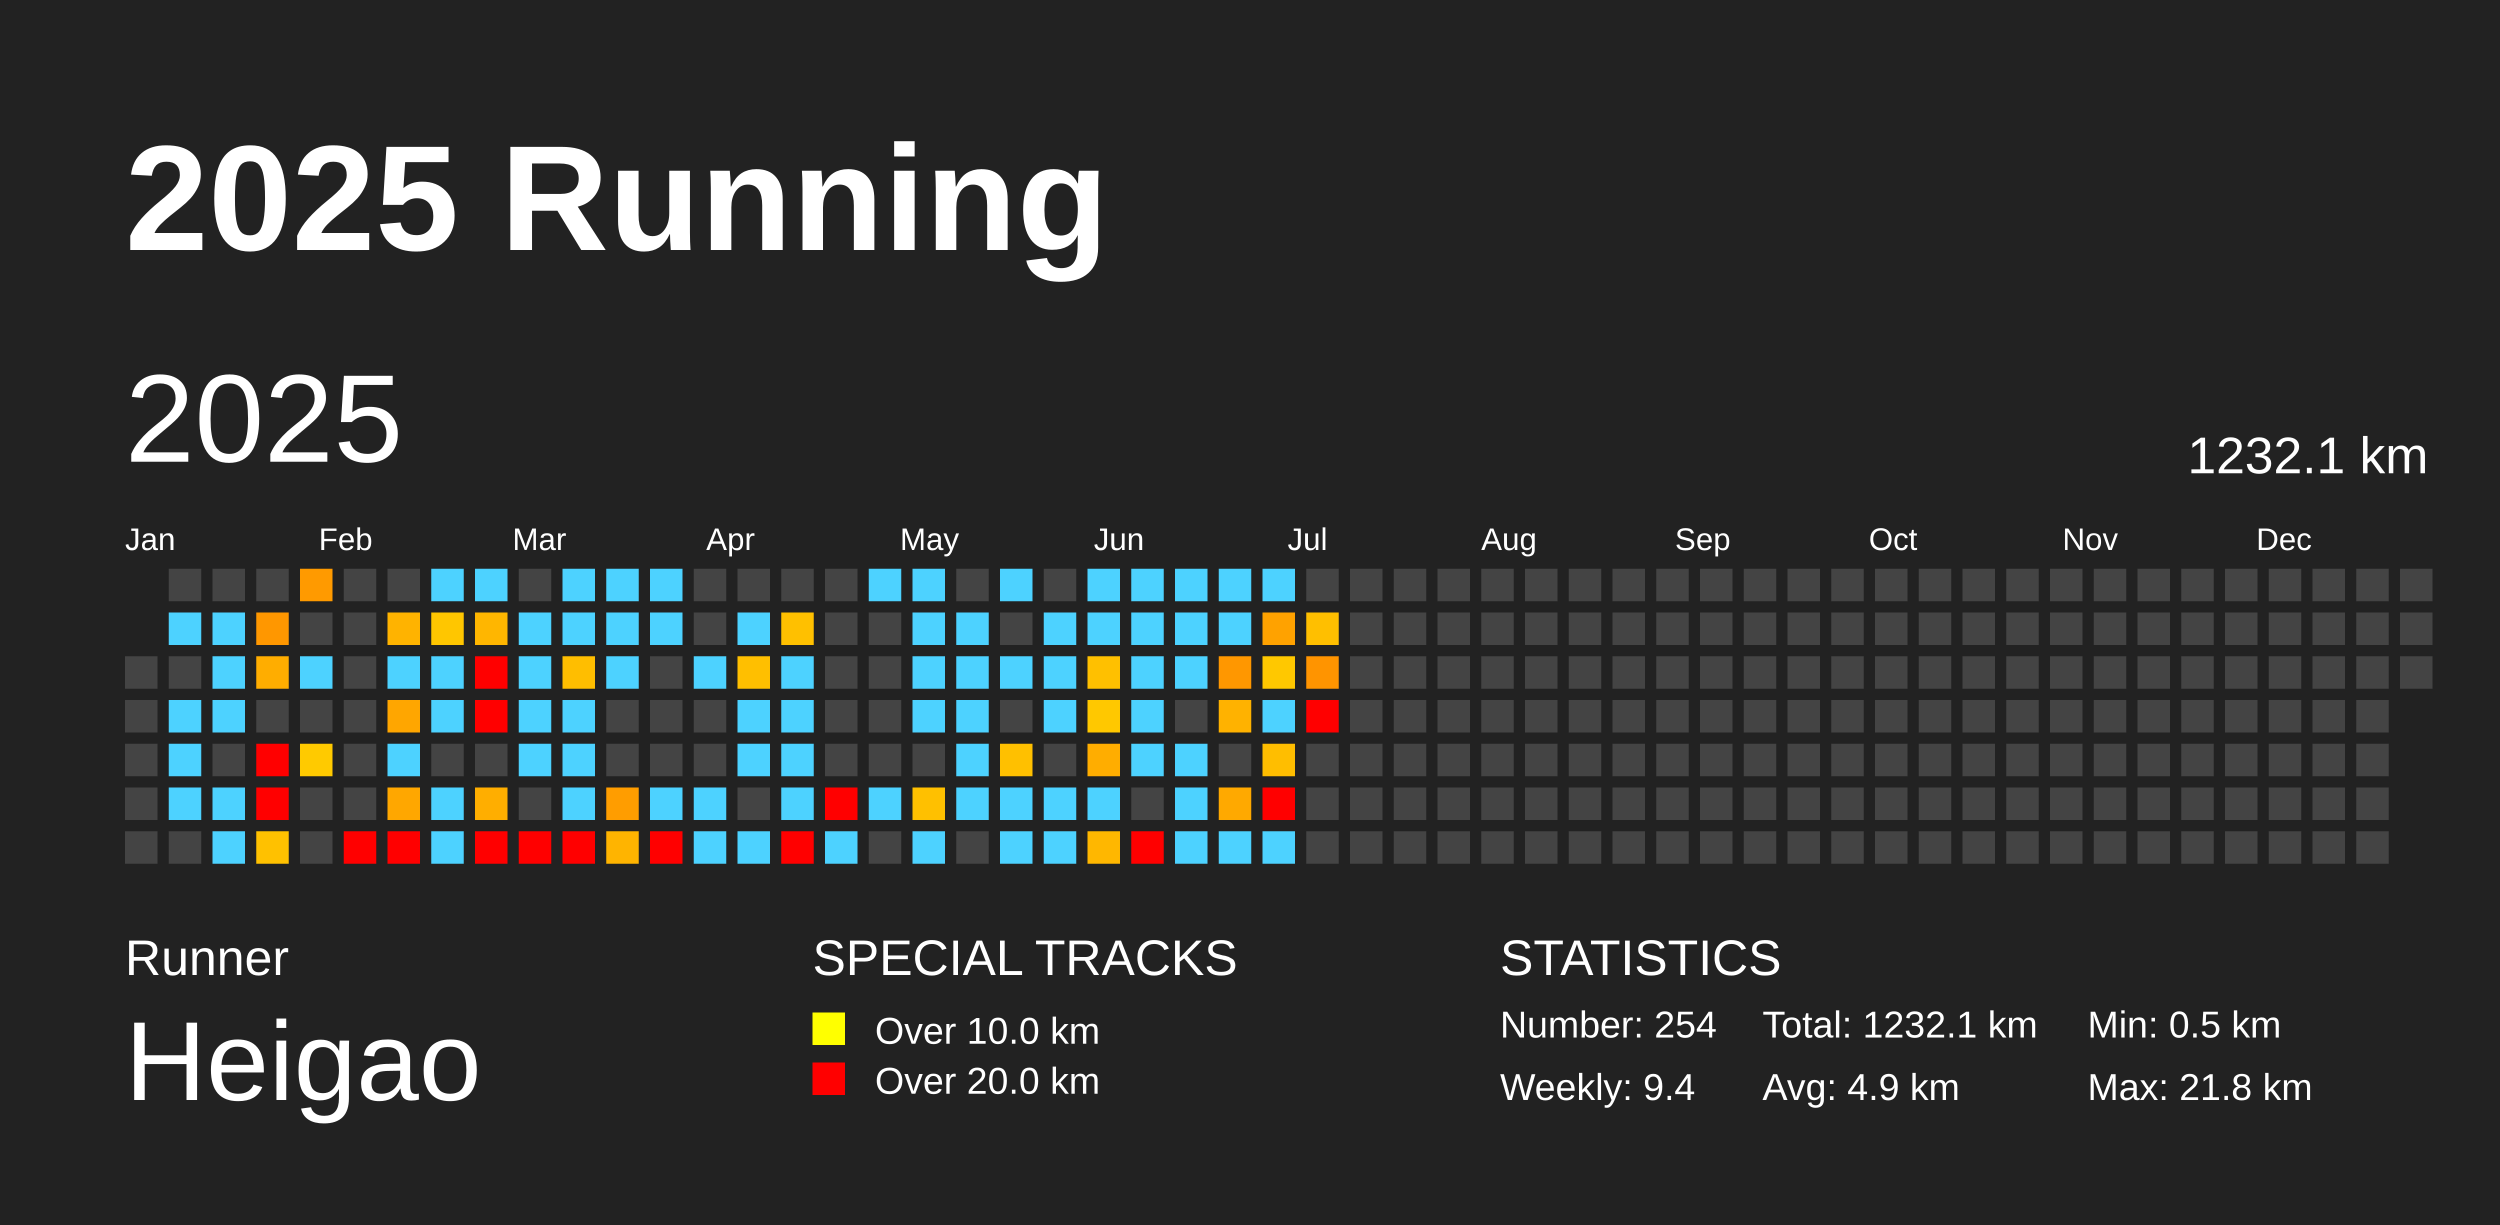
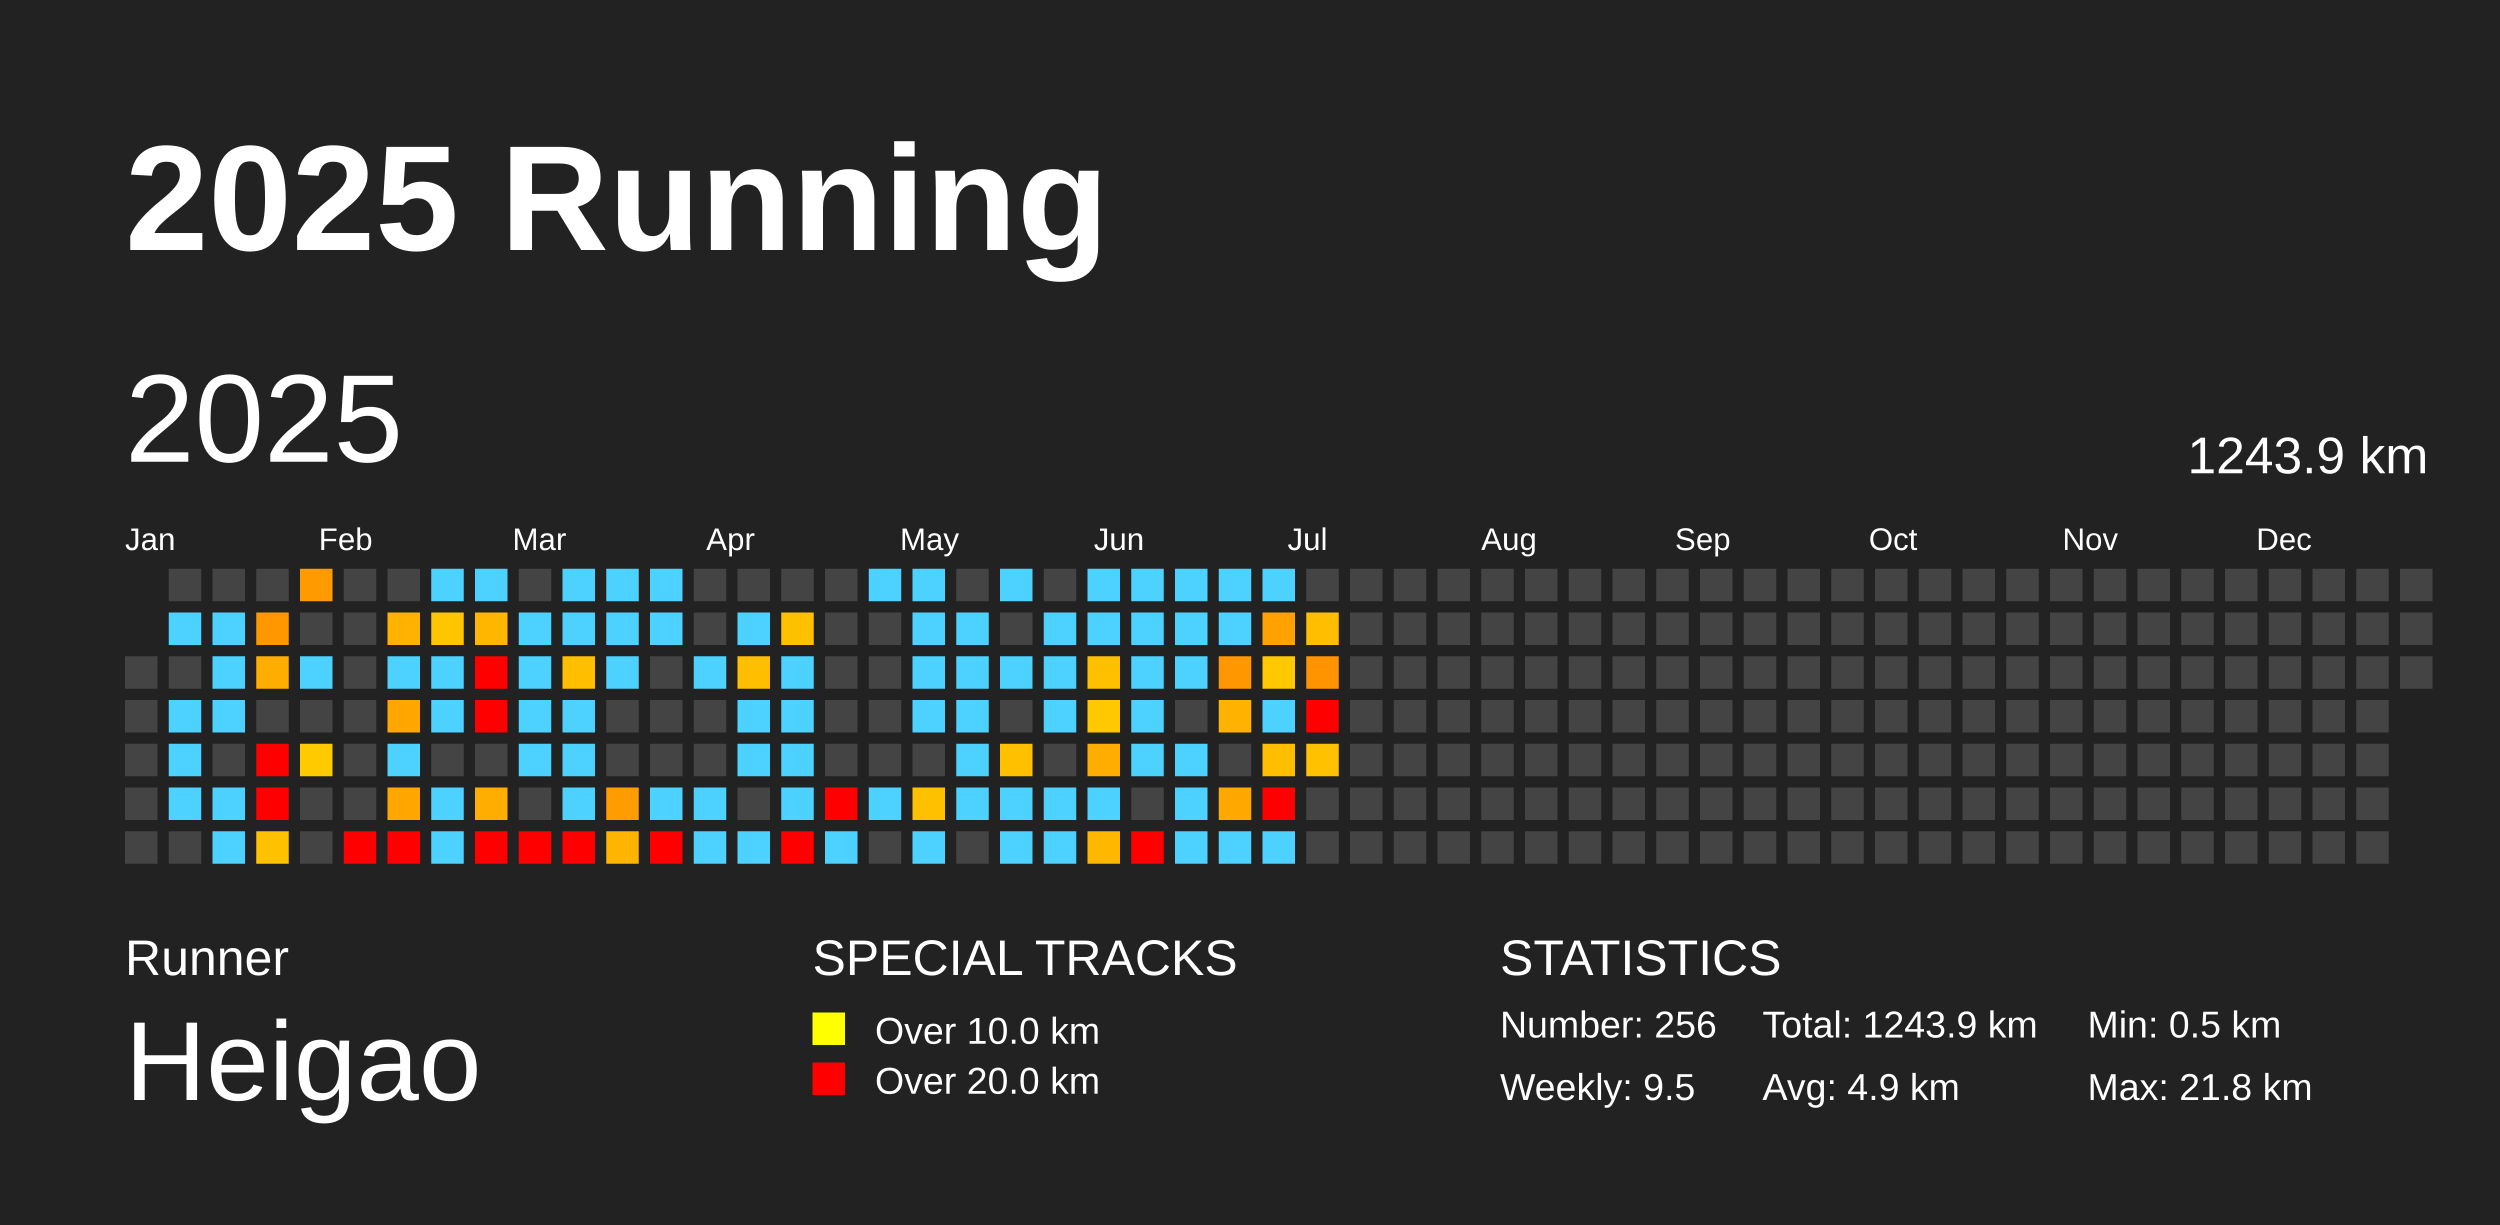
<svg xmlns="http://www.w3.org/2000/svg" baseProfile="full" height="98mm" version="1.1" viewBox="0,0,200,98" width="200mm">
  <defs />
  <rect fill="#222222" height="98" width="200" x="0" y="0" />
  <text fill="#FFFFFF" style="font-size:12px; font-family:Arial; font-weight:bold;" x="10" y="20">2025 Running</text>
  <text fill="#FFFFFF" style="font-size:4px; font-family:Arial" x="10" y="78">Runner</text>
  <text fill="#FFFFFF" style="font-size:9px; font-family:Arial" x="10" y="88">Heigao</text>
  <text fill="#FFFFFF" style="font-size:4px; font-family:Arial" x="65" y="78">SPECIAL TRACKS</text>
  <rect fill="yellow" height="2.6" width="2.6" x="65" y="81" />
  <text fill="#FFFFFF" style="font-size:3px; font-family:Arial" x="70" y="83.5">Over 10.0 km</text>
  <rect fill="red" height="2.6" width="2.6" x="65" y="85" />
  <text fill="#FFFFFF" style="font-size:3px; font-family:Arial" x="70" y="87.5">Over 20.0 km</text>
  <text fill="#FFFFFF" style="font-size:4px; font-family:Arial" x="120" y="78">STATISTICS</text>
-   <text fill="#FFFFFF" style="font-size:3px; font-family:Arial" x="120" y="83">Number: 254</text>
-   <text fill="#FFFFFF" style="font-size:3px; font-family:Arial" x="120" y="88">Weekly: 9.4</text>
-   <text fill="#FFFFFF" style="font-size:3px; font-family:Arial" x="141" y="83">Total: 1232.1 km</text>
+   <text fill="#FFFFFF" style="font-size:3px; font-family:Arial" x="120" y="83">Number: 256</text>
+   <text fill="#FFFFFF" style="font-size:3px; font-family:Arial" x="120" y="88">Weekly: 9.5</text>
+   <text fill="#FFFFFF" style="font-size:3px; font-family:Arial" x="141" y="83">Total: 1243.9 km</text>
  <text fill="#FFFFFF" style="font-size:3px; font-family:Arial" x="141" y="88">Avg: 4.9 km</text>
  <text fill="#FFFFFF" style="font-size:3px; font-family:Arial" x="167" y="83">Min: 0.5 km</text>
  <text fill="#FFFFFF" style="font-size:3px; font-family:Arial" x="167" y="88">Max: 21.8 km</text>
  <text dominant-baseline="hanging" fill="#FFFFFF" style="font-size:10.0px; font-family:Arial;" x="10" y="30">2025</text>
-   <text dominant-baseline="hanging" fill="#FFFFFF" style="font-size:4.125px; font-family:Arial;" x="175" y="35">1232.1 km</text>
+   <text dominant-baseline="hanging" fill="#FFFFFF" style="font-size:4.125px; font-family:Arial;" x="175" y="35">1243.9 km</text>
  <text fill="#FFFFFF" style="font-size:2.5px; font-family:Arial" x="10.0" y="44">Jan</text>
  <text fill="#FFFFFF" style="font-size:2.5px; font-family:Arial" x="25.5" y="44">Feb</text>
  <text fill="#FFFFFF" style="font-size:2.5px; font-family:Arial" x="41.0" y="44">Mar</text>
  <text fill="#FFFFFF" style="font-size:2.5px; font-family:Arial" x="56.5" y="44">Apr</text>
  <text fill="#FFFFFF" style="font-size:2.5px; font-family:Arial" x="72.0" y="44">May</text>
  <text fill="#FFFFFF" style="font-size:2.5px; font-family:Arial" x="87.5" y="44">Jun</text>
  <text fill="#FFFFFF" style="font-size:2.5px; font-family:Arial" x="103.0" y="44">Jul</text>
  <text fill="#FFFFFF" style="font-size:2.5px; font-family:Arial" x="118.5" y="44">Aug</text>
  <text fill="#FFFFFF" style="font-size:2.5px; font-family:Arial" x="134.0" y="44">Sep</text>
  <text fill="#FFFFFF" style="font-size:2.5px; font-family:Arial" x="149.5" y="44">Oct</text>
  <text fill="#FFFFFF" style="font-size:2.5px; font-family:Arial" x="165.0" y="44">Nov</text>
  <text fill="#FFFFFF" style="font-size:2.5px; font-family:Arial" x="180.5" y="44">Dec</text>
  <rect fill="#444444" height="2.6" width="2.6" x="10.0" y="52.5" />
  <rect fill="#444444" height="2.6" width="2.6" x="10.0" y="56.0" />
  <rect fill="#444444" height="2.6" width="2.6" x="10.0" y="59.5" />
  <rect fill="#444444" height="2.6" width="2.6" x="10.0" y="63.0" />
  <rect fill="#444444" height="2.6" width="2.6" x="10.0" y="66.5" />
  <rect fill="#444444" height="2.6" width="2.6" x="13.5" y="45.5" />
  <rect fill="#4dd2ff" height="2.6" width="2.6" x="13.5" y="49.0" />
  <rect fill="#444444" height="2.6" width="2.6" x="13.5" y="52.5" />
  <rect fill="#4dd2ff" height="2.6" width="2.6" x="13.5" y="56.0" />
  <rect fill="#4dd2ff" height="2.6" width="2.6" x="13.5" y="59.5" />
  <rect fill="#4dd2ff" height="2.6" width="2.6" x="13.5" y="63.0" />
  <rect fill="#444444" height="2.6" width="2.6" x="13.5" y="66.5" />
  <rect fill="#444444" height="2.6" width="2.6" x="17.0" y="45.5" />
  <rect fill="#4dd2ff" height="2.6" width="2.6" x="17.0" y="49.0" />
  <rect fill="#4dd2ff" height="2.6" width="2.6" x="17.0" y="52.5" />
  <rect fill="#4dd2ff" height="2.6" width="2.6" x="17.0" y="56.0" />
  <rect fill="#444444" height="2.6" width="2.6" x="17.0" y="59.5" />
  <rect fill="#4dd2ff" height="2.6" width="2.6" x="17.0" y="63.0" />
  <rect fill="#4dd2ff" height="2.6" width="2.6" x="17.0" y="66.5" />
  <rect fill="#444444" height="2.6" width="2.6" x="20.5" y="45.5" />
  <rect fill="#ff9700" height="2.6" width="2.6" x="20.5" y="49.0" />
  <rect fill="#ffad00" height="2.6" width="2.6" x="20.5" y="52.5" />
  <rect fill="#444444" height="2.6" width="2.6" x="20.5" y="56.0" />
  <rect fill="red" height="2.6" width="2.6" x="20.5" y="59.5" />
  <rect fill="red" height="2.6" width="2.6" x="20.5" y="63.0" />
  <rect fill="#ffc100" height="2.6" width="2.6" x="20.5" y="66.5" />
  <rect fill="#ff9a00" height="2.6" width="2.6" x="24.0" y="45.5" />
  <rect fill="#444444" height="2.6" width="2.6" x="24.0" y="49.0" />
  <rect fill="#4dd2ff" height="2.6" width="2.6" x="24.0" y="52.5" />
  <rect fill="#444444" height="2.6" width="2.6" x="24.0" y="56.0" />
  <rect fill="#ffca00" height="2.6" width="2.6" x="24.0" y="59.5" />
  <rect fill="#444444" height="2.6" width="2.6" x="24.0" y="63.0" />
  <rect fill="#444444" height="2.6" width="2.6" x="24.0" y="66.5" />
  <rect fill="#444444" height="2.6" width="2.6" x="27.5" y="45.5" />
  <rect fill="#444444" height="2.6" width="2.6" x="27.5" y="49.0" />
  <rect fill="#444444" height="2.6" width="2.6" x="27.5" y="52.5" />
  <rect fill="#444444" height="2.6" width="2.6" x="27.5" y="56.0" />
  <rect fill="#444444" height="2.6" width="2.6" x="27.5" y="59.5" />
  <rect fill="#444444" height="2.6" width="2.6" x="27.5" y="63.0" />
  <rect fill="red" height="2.6" width="2.6" x="27.5" y="66.5" />
  <rect fill="#444444" height="2.6" width="2.6" x="31.0" y="45.5" />
  <rect fill="#ffb300" height="2.6" width="2.6" x="31.0" y="49.0" />
  <rect fill="#4dd2ff" height="2.6" width="2.6" x="31.0" y="52.5" />
  <rect fill="#ffa600" height="2.6" width="2.6" x="31.0" y="56.0" />
  <rect fill="#4dd2ff" height="2.6" width="2.6" x="31.0" y="59.5" />
  <rect fill="#ffa700" height="2.6" width="2.6" x="31.0" y="63.0" />
  <rect fill="red" height="2.6" width="2.6" x="31.0" y="66.5" />
  <rect fill="#4dd2ff" height="2.6" width="2.6" x="34.5" y="45.5" />
  <rect fill="#ffc600" height="2.6" width="2.6" x="34.5" y="49.0" />
  <rect fill="#4dd2ff" height="2.6" width="2.6" x="34.5" y="52.5" />
  <rect fill="#4dd2ff" height="2.6" width="2.6" x="34.5" y="56.0" />
  <rect fill="#444444" height="2.6" width="2.6" x="34.5" y="59.5" />
  <rect fill="#4dd2ff" height="2.6" width="2.6" x="34.5" y="63.0" />
  <rect fill="#4dd2ff" height="2.6" width="2.6" x="34.5" y="66.5" />
  <rect fill="#4dd2ff" height="2.6" width="2.6" x="38.0" y="45.5" />
  <rect fill="#ffb600" height="2.6" width="2.6" x="38.0" y="49.0" />
  <rect fill="red" height="2.6" width="2.6" x="38.0" y="52.5" />
  <rect fill="red" height="2.6" width="2.6" x="38.0" y="56.0" />
  <rect fill="#444444" height="2.6" width="2.6" x="38.0" y="59.5" />
  <rect fill="#ffae00" height="2.6" width="2.6" x="38.0" y="63.0" />
  <rect fill="red" height="2.6" width="2.6" x="38.0" y="66.5" />
  <rect fill="#444444" height="2.6" width="2.6" x="41.5" y="45.5" />
  <rect fill="#4dd2ff" height="2.6" width="2.6" x="41.5" y="49.0" />
  <rect fill="#4dd2ff" height="2.6" width="2.6" x="41.5" y="52.5" />
  <rect fill="#4dd2ff" height="2.6" width="2.6" x="41.5" y="56.0" />
  <rect fill="#4dd2ff" height="2.6" width="2.6" x="41.5" y="59.5" />
  <rect fill="#444444" height="2.6" width="2.6" x="41.5" y="63.0" />
  <rect fill="red" height="2.6" width="2.6" x="41.5" y="66.5" />
  <rect fill="#4dd2ff" height="2.6" width="2.6" x="45.0" y="45.5" />
  <rect fill="#4dd2ff" height="2.6" width="2.6" x="45.0" y="49.0" />
  <rect fill="#ffbe00" height="2.6" width="2.6" x="45.0" y="52.5" />
  <rect fill="#4dd2ff" height="2.6" width="2.6" x="45.0" y="56.0" />
  <rect fill="#4dd2ff" height="2.6" width="2.6" x="45.0" y="59.5" />
  <rect fill="#4dd2ff" height="2.6" width="2.6" x="45.0" y="63.0" />
  <rect fill="red" height="2.6" width="2.6" x="45.0" y="66.5" />
  <rect fill="#4dd2ff" height="2.6" width="2.6" x="48.5" y="45.5" />
  <rect fill="#4dd2ff" height="2.6" width="2.6" x="48.5" y="49.0" />
  <rect fill="#4dd2ff" height="2.6" width="2.6" x="48.5" y="52.5" />
  <rect fill="#444444" height="2.6" width="2.6" x="48.5" y="56.0" />
  <rect fill="#444444" height="2.6" width="2.6" x="48.5" y="59.5" />
  <rect fill="#ff9d00" height="2.6" width="2.6" x="48.5" y="63.0" />
  <rect fill="#ffb400" height="2.6" width="2.6" x="48.5" y="66.5" />
  <rect fill="#4dd2ff" height="2.6" width="2.6" x="52.0" y="45.5" />
  <rect fill="#4dd2ff" height="2.6" width="2.6" x="52.0" y="49.0" />
  <rect fill="#444444" height="2.6" width="2.6" x="52.0" y="52.5" />
  <rect fill="#444444" height="2.6" width="2.6" x="52.0" y="56.0" />
  <rect fill="#444444" height="2.6" width="2.6" x="52.0" y="59.5" />
  <rect fill="#4dd2ff" height="2.6" width="2.6" x="52.0" y="63.0" />
  <rect fill="red" height="2.6" width="2.6" x="52.0" y="66.5" />
  <rect fill="#444444" height="2.6" width="2.6" x="55.5" y="45.5" />
  <rect fill="#444444" height="2.6" width="2.6" x="55.5" y="49.0" />
  <rect fill="#4dd2ff" height="2.6" width="2.6" x="55.5" y="52.5" />
  <rect fill="#444444" height="2.6" width="2.6" x="55.5" y="56.0" />
  <rect fill="#444444" height="2.6" width="2.6" x="55.5" y="59.5" />
  <rect fill="#4dd2ff" height="2.6" width="2.6" x="55.5" y="63.0" />
  <rect fill="#4dd2ff" height="2.6" width="2.6" x="55.5" y="66.5" />
  <rect fill="#444444" height="2.6" width="2.6" x="59.0" y="45.5" />
  <rect fill="#4dd2ff" height="2.6" width="2.6" x="59.0" y="49.0" />
  <rect fill="#ffbf00" height="2.6" width="2.6" x="59.0" y="52.5" />
  <rect fill="#4dd2ff" height="2.6" width="2.6" x="59.0" y="56.0" />
  <rect fill="#4dd2ff" height="2.6" width="2.6" x="59.0" y="59.5" />
  <rect fill="#444444" height="2.6" width="2.6" x="59.0" y="63.0" />
  <rect fill="#4dd2ff" height="2.6" width="2.6" x="59.0" y="66.5" />
  <rect fill="#444444" height="2.6" width="2.6" x="62.5" y="45.5" />
  <rect fill="#ffc000" height="2.6" width="2.6" x="62.5" y="49.0" />
  <rect fill="#4dd2ff" height="2.6" width="2.6" x="62.5" y="52.5" />
  <rect fill="#4dd2ff" height="2.6" width="2.6" x="62.5" y="56.0" />
  <rect fill="#4dd2ff" height="2.6" width="2.6" x="62.5" y="59.5" />
  <rect fill="#4dd2ff" height="2.6" width="2.6" x="62.5" y="63.0" />
  <rect fill="red" height="2.6" width="2.6" x="62.5" y="66.5" />
  <rect fill="#444444" height="2.6" width="2.6" x="66.0" y="45.5" />
  <rect fill="#444444" height="2.6" width="2.6" x="66.0" y="49.0" />
  <rect fill="#444444" height="2.6" width="2.6" x="66.0" y="52.5" />
  <rect fill="#444444" height="2.6" width="2.6" x="66.0" y="56.0" />
  <rect fill="#444444" height="2.6" width="2.6" x="66.0" y="59.5" />
  <rect fill="red" height="2.6" width="2.6" x="66.0" y="63.0" />
  <rect fill="#4dd2ff" height="2.6" width="2.6" x="66.0" y="66.5" />
  <rect fill="#4dd2ff" height="2.6" width="2.6" x="69.5" y="45.5" />
  <rect fill="#444444" height="2.6" width="2.6" x="69.5" y="49.0" />
  <rect fill="#444444" height="2.6" width="2.6" x="69.5" y="52.5" />
  <rect fill="#444444" height="2.6" width="2.6" x="69.5" y="56.0" />
  <rect fill="#444444" height="2.6" width="2.6" x="69.5" y="59.5" />
  <rect fill="#4dd2ff" height="2.6" width="2.6" x="69.5" y="63.0" />
  <rect fill="#444444" height="2.6" width="2.6" x="69.5" y="66.5" />
  <rect fill="#4dd2ff" height="2.6" width="2.6" x="73.0" y="45.5" />
  <rect fill="#4dd2ff" height="2.6" width="2.6" x="73.0" y="49.0" />
  <rect fill="#4dd2ff" height="2.6" width="2.6" x="73.0" y="52.5" />
  <rect fill="#4dd2ff" height="2.6" width="2.6" x="73.0" y="56.0" />
  <rect fill="#444444" height="2.6" width="2.6" x="73.0" y="59.5" />
  <rect fill="#ffc000" height="2.6" width="2.6" x="73.0" y="63.0" />
  <rect fill="#4dd2ff" height="2.6" width="2.6" x="73.0" y="66.5" />
  <rect fill="#444444" height="2.6" width="2.6" x="76.5" y="45.5" />
  <rect fill="#4dd2ff" height="2.6" width="2.6" x="76.5" y="49.0" />
  <rect fill="#4dd2ff" height="2.6" width="2.6" x="76.5" y="52.5" />
  <rect fill="#4dd2ff" height="2.6" width="2.6" x="76.5" y="56.0" />
  <rect fill="#4dd2ff" height="2.6" width="2.6" x="76.5" y="59.5" />
  <rect fill="#4dd2ff" height="2.6" width="2.6" x="76.5" y="63.0" />
  <rect fill="#444444" height="2.6" width="2.6" x="76.5" y="66.5" />
  <rect fill="#4dd2ff" height="2.6" width="2.6" x="80.0" y="45.5" />
  <rect fill="#444444" height="2.6" width="2.6" x="80.0" y="49.0" />
  <rect fill="#4dd2ff" height="2.6" width="2.6" x="80.0" y="52.5" />
  <rect fill="#444444" height="2.6" width="2.6" x="80.0" y="56.0" />
  <rect fill="#ffc000" height="2.6" width="2.6" x="80.0" y="59.5" />
  <rect fill="#4dd2ff" height="2.6" width="2.6" x="80.0" y="63.0" />
  <rect fill="#4dd2ff" height="2.6" width="2.6" x="80.0" y="66.5" />
  <rect fill="#444444" height="2.6" width="2.6" x="83.5" y="45.5" />
  <rect fill="#4dd2ff" height="2.6" width="2.6" x="83.5" y="49.0" />
  <rect fill="#4dd2ff" height="2.6" width="2.6" x="83.5" y="52.5" />
  <rect fill="#4dd2ff" height="2.6" width="2.6" x="83.5" y="56.0" />
  <rect fill="#444444" height="2.6" width="2.6" x="83.5" y="59.5" />
  <rect fill="#4dd2ff" height="2.6" width="2.6" x="83.5" y="63.0" />
  <rect fill="#4dd2ff" height="2.6" width="2.6" x="83.5" y="66.5" />
  <rect fill="#4dd2ff" height="2.6" width="2.6" x="87.0" y="45.5" />
  <rect fill="#4dd2ff" height="2.6" width="2.6" x="87.0" y="49.0" />
  <rect fill="#ffc000" height="2.6" width="2.6" x="87.0" y="52.5" />
  <rect fill="#ffc800" height="2.6" width="2.6" x="87.0" y="56.0" />
  <rect fill="#ffad00" height="2.6" width="2.6" x="87.0" y="59.5" />
  <rect fill="#4dd2ff" height="2.6" width="2.6" x="87.0" y="63.0" />
  <rect fill="#ffb700" height="2.6" width="2.6" x="87.0" y="66.5" />
  <rect fill="#4dd2ff" height="2.6" width="2.6" x="90.5" y="45.5" />
  <rect fill="#4dd2ff" height="2.6" width="2.6" x="90.5" y="49.0" />
  <rect fill="#4dd2ff" height="2.6" width="2.6" x="90.5" y="52.5" />
  <rect fill="#4dd2ff" height="2.6" width="2.6" x="90.5" y="56.0" />
  <rect fill="#4dd2ff" height="2.6" width="2.6" x="90.5" y="59.5" />
  <rect fill="#444444" height="2.6" width="2.6" x="90.5" y="63.0" />
  <rect fill="red" height="2.6" width="2.6" x="90.5" y="66.5" />
  <rect fill="#4dd2ff" height="2.6" width="2.6" x="94.0" y="45.5" />
  <rect fill="#4dd2ff" height="2.6" width="2.6" x="94.0" y="49.0" />
  <rect fill="#4dd2ff" height="2.6" width="2.6" x="94.0" y="52.5" />
  <rect fill="#444444" height="2.6" width="2.6" x="94.0" y="56.0" />
  <rect fill="#4dd2ff" height="2.6" width="2.6" x="94.0" y="59.5" />
  <rect fill="#4dd2ff" height="2.6" width="2.6" x="94.0" y="63.0" />
  <rect fill="#4dd2ff" height="2.6" width="2.6" x="94.0" y="66.5" />
  <rect fill="#4dd2ff" height="2.6" width="2.6" x="97.5" y="45.5" />
  <rect fill="#4dd2ff" height="2.6" width="2.6" x="97.5" y="49.0" />
  <rect fill="#ff9700" height="2.6" width="2.6" x="97.5" y="52.5" />
  <rect fill="#ffb200" height="2.6" width="2.6" x="97.5" y="56.0" />
  <rect fill="#444444" height="2.6" width="2.6" x="97.5" y="59.5" />
  <rect fill="#ffa900" height="2.6" width="2.6" x="97.5" y="63.0" />
  <rect fill="#4dd2ff" height="2.6" width="2.6" x="97.5" y="66.5" />
  <rect fill="#4dd2ff" height="2.6" width="2.6" x="101.0" y="45.5" />
  <rect fill="#ffa200" height="2.6" width="2.6" x="101.0" y="49.0" />
  <rect fill="#ffc800" height="2.6" width="2.6" x="101.0" y="52.5" />
  <rect fill="#4dd2ff" height="2.6" width="2.6" x="101.0" y="56.0" />
  <rect fill="#ffbe00" height="2.6" width="2.6" x="101.0" y="59.5" />
  <rect fill="red" height="2.6" width="2.6" x="101.0" y="63.0" />
  <rect fill="#4dd2ff" height="2.6" width="2.6" x="101.0" y="66.5" />
  <rect fill="#444444" height="2.6" width="2.6" x="104.5" y="45.5" />
  <rect fill="#ffbf00" height="2.6" width="2.6" x="104.5" y="49.0" />
  <rect fill="#ff9400" height="2.6" width="2.6" x="104.5" y="52.5" />
  <rect fill="red" height="2.6" width="2.6" x="104.5" y="56.0" />
-   <rect fill="#444444" height="2.6" width="2.6" x="104.5" y="59.5" />
+   <rect fill="#ffc100" height="2.6" width="2.6" x="104.5" y="59.5" />
  <rect fill="#444444" height="2.6" width="2.6" x="104.5" y="63.0" />
  <rect fill="#444444" height="2.6" width="2.6" x="104.5" y="66.5" />
  <rect fill="#444444" height="2.6" width="2.6" x="108.0" y="45.5" />
  <rect fill="#444444" height="2.6" width="2.6" x="108.0" y="49.0" />
  <rect fill="#444444" height="2.6" width="2.6" x="108.0" y="52.5" />
  <rect fill="#444444" height="2.6" width="2.6" x="108.0" y="56.0" />
  <rect fill="#444444" height="2.6" width="2.6" x="108.0" y="59.5" />
  <rect fill="#444444" height="2.6" width="2.6" x="108.0" y="63.0" />
  <rect fill="#444444" height="2.6" width="2.6" x="108.0" y="66.5" />
  <rect fill="#444444" height="2.6" width="2.6" x="111.5" y="45.5" />
  <rect fill="#444444" height="2.6" width="2.6" x="111.5" y="49.0" />
  <rect fill="#444444" height="2.6" width="2.6" x="111.5" y="52.5" />
  <rect fill="#444444" height="2.6" width="2.6" x="111.5" y="56.0" />
  <rect fill="#444444" height="2.6" width="2.6" x="111.5" y="59.5" />
  <rect fill="#444444" height="2.6" width="2.6" x="111.5" y="63.0" />
  <rect fill="#444444" height="2.6" width="2.6" x="111.5" y="66.5" />
  <rect fill="#444444" height="2.6" width="2.6" x="115.0" y="45.5" />
  <rect fill="#444444" height="2.6" width="2.6" x="115.0" y="49.0" />
  <rect fill="#444444" height="2.6" width="2.6" x="115.0" y="52.5" />
  <rect fill="#444444" height="2.6" width="2.6" x="115.0" y="56.0" />
  <rect fill="#444444" height="2.6" width="2.6" x="115.0" y="59.5" />
  <rect fill="#444444" height="2.6" width="2.6" x="115.0" y="63.0" />
  <rect fill="#444444" height="2.6" width="2.6" x="115.0" y="66.5" />
  <rect fill="#444444" height="2.6" width="2.6" x="118.5" y="45.5" />
  <rect fill="#444444" height="2.6" width="2.6" x="118.5" y="49.0" />
  <rect fill="#444444" height="2.6" width="2.6" x="118.5" y="52.5" />
  <rect fill="#444444" height="2.6" width="2.6" x="118.5" y="56.0" />
  <rect fill="#444444" height="2.6" width="2.6" x="118.5" y="59.5" />
  <rect fill="#444444" height="2.6" width="2.6" x="118.5" y="63.0" />
  <rect fill="#444444" height="2.6" width="2.6" x="118.5" y="66.5" />
  <rect fill="#444444" height="2.6" width="2.6" x="122.0" y="45.5" />
  <rect fill="#444444" height="2.6" width="2.6" x="122.0" y="49.0" />
  <rect fill="#444444" height="2.6" width="2.6" x="122.0" y="52.5" />
  <rect fill="#444444" height="2.6" width="2.6" x="122.0" y="56.0" />
  <rect fill="#444444" height="2.6" width="2.6" x="122.0" y="59.5" />
  <rect fill="#444444" height="2.6" width="2.6" x="122.0" y="63.0" />
  <rect fill="#444444" height="2.6" width="2.6" x="122.0" y="66.5" />
  <rect fill="#444444" height="2.6" width="2.6" x="125.5" y="45.5" />
  <rect fill="#444444" height="2.6" width="2.6" x="125.5" y="49.0" />
  <rect fill="#444444" height="2.6" width="2.6" x="125.5" y="52.5" />
  <rect fill="#444444" height="2.6" width="2.6" x="125.5" y="56.0" />
  <rect fill="#444444" height="2.6" width="2.6" x="125.5" y="59.5" />
  <rect fill="#444444" height="2.6" width="2.6" x="125.5" y="63.0" />
  <rect fill="#444444" height="2.6" width="2.6" x="125.5" y="66.5" />
  <rect fill="#444444" height="2.6" width="2.6" x="129.0" y="45.5" />
  <rect fill="#444444" height="2.6" width="2.6" x="129.0" y="49.0" />
  <rect fill="#444444" height="2.6" width="2.6" x="129.0" y="52.5" />
  <rect fill="#444444" height="2.6" width="2.6" x="129.0" y="56.0" />
  <rect fill="#444444" height="2.6" width="2.6" x="129.0" y="59.5" />
  <rect fill="#444444" height="2.6" width="2.6" x="129.0" y="63.0" />
  <rect fill="#444444" height="2.6" width="2.6" x="129.0" y="66.5" />
  <rect fill="#444444" height="2.6" width="2.6" x="132.5" y="45.5" />
  <rect fill="#444444" height="2.6" width="2.6" x="132.5" y="49.0" />
  <rect fill="#444444" height="2.6" width="2.6" x="132.5" y="52.5" />
  <rect fill="#444444" height="2.6" width="2.6" x="132.5" y="56.0" />
  <rect fill="#444444" height="2.6" width="2.6" x="132.5" y="59.5" />
  <rect fill="#444444" height="2.6" width="2.6" x="132.5" y="63.0" />
  <rect fill="#444444" height="2.6" width="2.6" x="132.5" y="66.5" />
  <rect fill="#444444" height="2.6" width="2.6" x="136.0" y="45.5" />
  <rect fill="#444444" height="2.6" width="2.6" x="136.0" y="49.0" />
  <rect fill="#444444" height="2.6" width="2.6" x="136.0" y="52.5" />
  <rect fill="#444444" height="2.6" width="2.6" x="136.0" y="56.0" />
  <rect fill="#444444" height="2.6" width="2.6" x="136.0" y="59.5" />
  <rect fill="#444444" height="2.6" width="2.6" x="136.0" y="63.0" />
  <rect fill="#444444" height="2.6" width="2.6" x="136.0" y="66.5" />
  <rect fill="#444444" height="2.6" width="2.6" x="139.5" y="45.5" />
  <rect fill="#444444" height="2.6" width="2.6" x="139.5" y="49.0" />
  <rect fill="#444444" height="2.6" width="2.6" x="139.5" y="52.5" />
  <rect fill="#444444" height="2.6" width="2.6" x="139.5" y="56.0" />
  <rect fill="#444444" height="2.6" width="2.6" x="139.5" y="59.5" />
  <rect fill="#444444" height="2.6" width="2.6" x="139.5" y="63.0" />
  <rect fill="#444444" height="2.6" width="2.6" x="139.5" y="66.5" />
  <rect fill="#444444" height="2.6" width="2.6" x="143.0" y="45.5" />
  <rect fill="#444444" height="2.6" width="2.6" x="143.0" y="49.0" />
  <rect fill="#444444" height="2.6" width="2.6" x="143.0" y="52.5" />
  <rect fill="#444444" height="2.6" width="2.6" x="143.0" y="56.0" />
  <rect fill="#444444" height="2.6" width="2.6" x="143.0" y="59.5" />
  <rect fill="#444444" height="2.6" width="2.6" x="143.0" y="63.0" />
  <rect fill="#444444" height="2.6" width="2.6" x="143.0" y="66.5" />
  <rect fill="#444444" height="2.6" width="2.6" x="146.5" y="45.5" />
  <rect fill="#444444" height="2.6" width="2.6" x="146.5" y="49.0" />
  <rect fill="#444444" height="2.6" width="2.6" x="146.5" y="52.5" />
  <rect fill="#444444" height="2.6" width="2.6" x="146.5" y="56.0" />
  <rect fill="#444444" height="2.6" width="2.6" x="146.5" y="59.5" />
  <rect fill="#444444" height="2.6" width="2.6" x="146.5" y="63.0" />
  <rect fill="#444444" height="2.6" width="2.6" x="146.5" y="66.5" />
  <rect fill="#444444" height="2.6" width="2.6" x="150.0" y="45.5" />
  <rect fill="#444444" height="2.6" width="2.6" x="150.0" y="49.0" />
  <rect fill="#444444" height="2.6" width="2.6" x="150.0" y="52.5" />
  <rect fill="#444444" height="2.6" width="2.6" x="150.0" y="56.0" />
  <rect fill="#444444" height="2.6" width="2.6" x="150.0" y="59.5" />
  <rect fill="#444444" height="2.6" width="2.6" x="150.0" y="63.0" />
  <rect fill="#444444" height="2.6" width="2.6" x="150.0" y="66.5" />
  <rect fill="#444444" height="2.6" width="2.6" x="153.5" y="45.5" />
  <rect fill="#444444" height="2.6" width="2.6" x="153.5" y="49.0" />
  <rect fill="#444444" height="2.6" width="2.6" x="153.5" y="52.5" />
  <rect fill="#444444" height="2.6" width="2.6" x="153.5" y="56.0" />
  <rect fill="#444444" height="2.6" width="2.6" x="153.5" y="59.5" />
  <rect fill="#444444" height="2.6" width="2.6" x="153.5" y="63.0" />
  <rect fill="#444444" height="2.6" width="2.6" x="153.5" y="66.5" />
  <rect fill="#444444" height="2.6" width="2.6" x="157.0" y="45.5" />
  <rect fill="#444444" height="2.6" width="2.6" x="157.0" y="49.0" />
  <rect fill="#444444" height="2.6" width="2.6" x="157.0" y="52.5" />
  <rect fill="#444444" height="2.6" width="2.6" x="157.0" y="56.0" />
  <rect fill="#444444" height="2.6" width="2.6" x="157.0" y="59.5" />
  <rect fill="#444444" height="2.6" width="2.6" x="157.0" y="63.0" />
  <rect fill="#444444" height="2.6" width="2.6" x="157.0" y="66.5" />
  <rect fill="#444444" height="2.6" width="2.6" x="160.5" y="45.5" />
  <rect fill="#444444" height="2.6" width="2.6" x="160.5" y="49.0" />
  <rect fill="#444444" height="2.6" width="2.6" x="160.5" y="52.5" />
  <rect fill="#444444" height="2.6" width="2.6" x="160.5" y="56.0" />
  <rect fill="#444444" height="2.6" width="2.6" x="160.5" y="59.5" />
  <rect fill="#444444" height="2.6" width="2.6" x="160.5" y="63.0" />
  <rect fill="#444444" height="2.6" width="2.6" x="160.5" y="66.5" />
  <rect fill="#444444" height="2.6" width="2.6" x="164.0" y="45.5" />
  <rect fill="#444444" height="2.6" width="2.6" x="164.0" y="49.0" />
  <rect fill="#444444" height="2.6" width="2.6" x="164.0" y="52.5" />
  <rect fill="#444444" height="2.6" width="2.6" x="164.0" y="56.0" />
  <rect fill="#444444" height="2.6" width="2.6" x="164.0" y="59.5" />
  <rect fill="#444444" height="2.6" width="2.6" x="164.0" y="63.0" />
  <rect fill="#444444" height="2.6" width="2.6" x="164.0" y="66.5" />
  <rect fill="#444444" height="2.6" width="2.6" x="167.5" y="45.5" />
  <rect fill="#444444" height="2.6" width="2.6" x="167.5" y="49.0" />
  <rect fill="#444444" height="2.6" width="2.6" x="167.5" y="52.5" />
  <rect fill="#444444" height="2.6" width="2.6" x="167.5" y="56.0" />
  <rect fill="#444444" height="2.6" width="2.6" x="167.5" y="59.5" />
  <rect fill="#444444" height="2.6" width="2.6" x="167.5" y="63.0" />
  <rect fill="#444444" height="2.6" width="2.6" x="167.5" y="66.5" />
  <rect fill="#444444" height="2.6" width="2.6" x="171.0" y="45.5" />
  <rect fill="#444444" height="2.6" width="2.6" x="171.0" y="49.0" />
  <rect fill="#444444" height="2.6" width="2.6" x="171.0" y="52.5" />
  <rect fill="#444444" height="2.6" width="2.6" x="171.0" y="56.0" />
  <rect fill="#444444" height="2.6" width="2.6" x="171.0" y="59.5" />
  <rect fill="#444444" height="2.6" width="2.6" x="171.0" y="63.0" />
  <rect fill="#444444" height="2.6" width="2.6" x="171.0" y="66.5" />
  <rect fill="#444444" height="2.6" width="2.6" x="174.5" y="45.5" />
  <rect fill="#444444" height="2.6" width="2.6" x="174.5" y="49.0" />
  <rect fill="#444444" height="2.6" width="2.6" x="174.5" y="52.5" />
  <rect fill="#444444" height="2.6" width="2.6" x="174.5" y="56.0" />
  <rect fill="#444444" height="2.6" width="2.6" x="174.5" y="59.5" />
  <rect fill="#444444" height="2.6" width="2.6" x="174.5" y="63.0" />
  <rect fill="#444444" height="2.6" width="2.6" x="174.5" y="66.5" />
  <rect fill="#444444" height="2.6" width="2.6" x="178.0" y="45.5" />
  <rect fill="#444444" height="2.6" width="2.6" x="178.0" y="49.0" />
  <rect fill="#444444" height="2.6" width="2.6" x="178.0" y="52.5" />
  <rect fill="#444444" height="2.6" width="2.6" x="178.0" y="56.0" />
  <rect fill="#444444" height="2.6" width="2.6" x="178.0" y="59.5" />
  <rect fill="#444444" height="2.6" width="2.6" x="178.0" y="63.0" />
  <rect fill="#444444" height="2.6" width="2.6" x="178.0" y="66.5" />
  <rect fill="#444444" height="2.6" width="2.6" x="181.5" y="45.5" />
  <rect fill="#444444" height="2.6" width="2.6" x="181.5" y="49.0" />
  <rect fill="#444444" height="2.6" width="2.6" x="181.5" y="52.5" />
  <rect fill="#444444" height="2.6" width="2.6" x="181.5" y="56.0" />
  <rect fill="#444444" height="2.6" width="2.6" x="181.5" y="59.5" />
  <rect fill="#444444" height="2.6" width="2.6" x="181.5" y="63.0" />
  <rect fill="#444444" height="2.6" width="2.6" x="181.5" y="66.5" />
  <rect fill="#444444" height="2.6" width="2.6" x="185.0" y="45.5" />
  <rect fill="#444444" height="2.6" width="2.6" x="185.0" y="49.0" />
  <rect fill="#444444" height="2.6" width="2.6" x="185.0" y="52.5" />
  <rect fill="#444444" height="2.6" width="2.6" x="185.0" y="56.0" />
  <rect fill="#444444" height="2.6" width="2.6" x="185.0" y="59.5" />
  <rect fill="#444444" height="2.6" width="2.6" x="185.0" y="63.0" />
  <rect fill="#444444" height="2.6" width="2.6" x="185.0" y="66.5" />
  <rect fill="#444444" height="2.6" width="2.6" x="188.5" y="45.5" />
  <rect fill="#444444" height="2.6" width="2.6" x="188.5" y="49.0" />
  <rect fill="#444444" height="2.6" width="2.6" x="188.5" y="52.5" />
  <rect fill="#444444" height="2.6" width="2.6" x="188.5" y="56.0" />
  <rect fill="#444444" height="2.6" width="2.6" x="188.5" y="59.5" />
  <rect fill="#444444" height="2.6" width="2.6" x="188.5" y="63.0" />
  <rect fill="#444444" height="2.6" width="2.6" x="188.5" y="66.5" />
  <rect fill="#444444" height="2.6" width="2.6" x="192.0" y="45.5" />
  <rect fill="#444444" height="2.6" width="2.6" x="192.0" y="49.0" />
  <rect fill="#444444" height="2.6" width="2.6" x="192.0" y="52.5" />
</svg>
